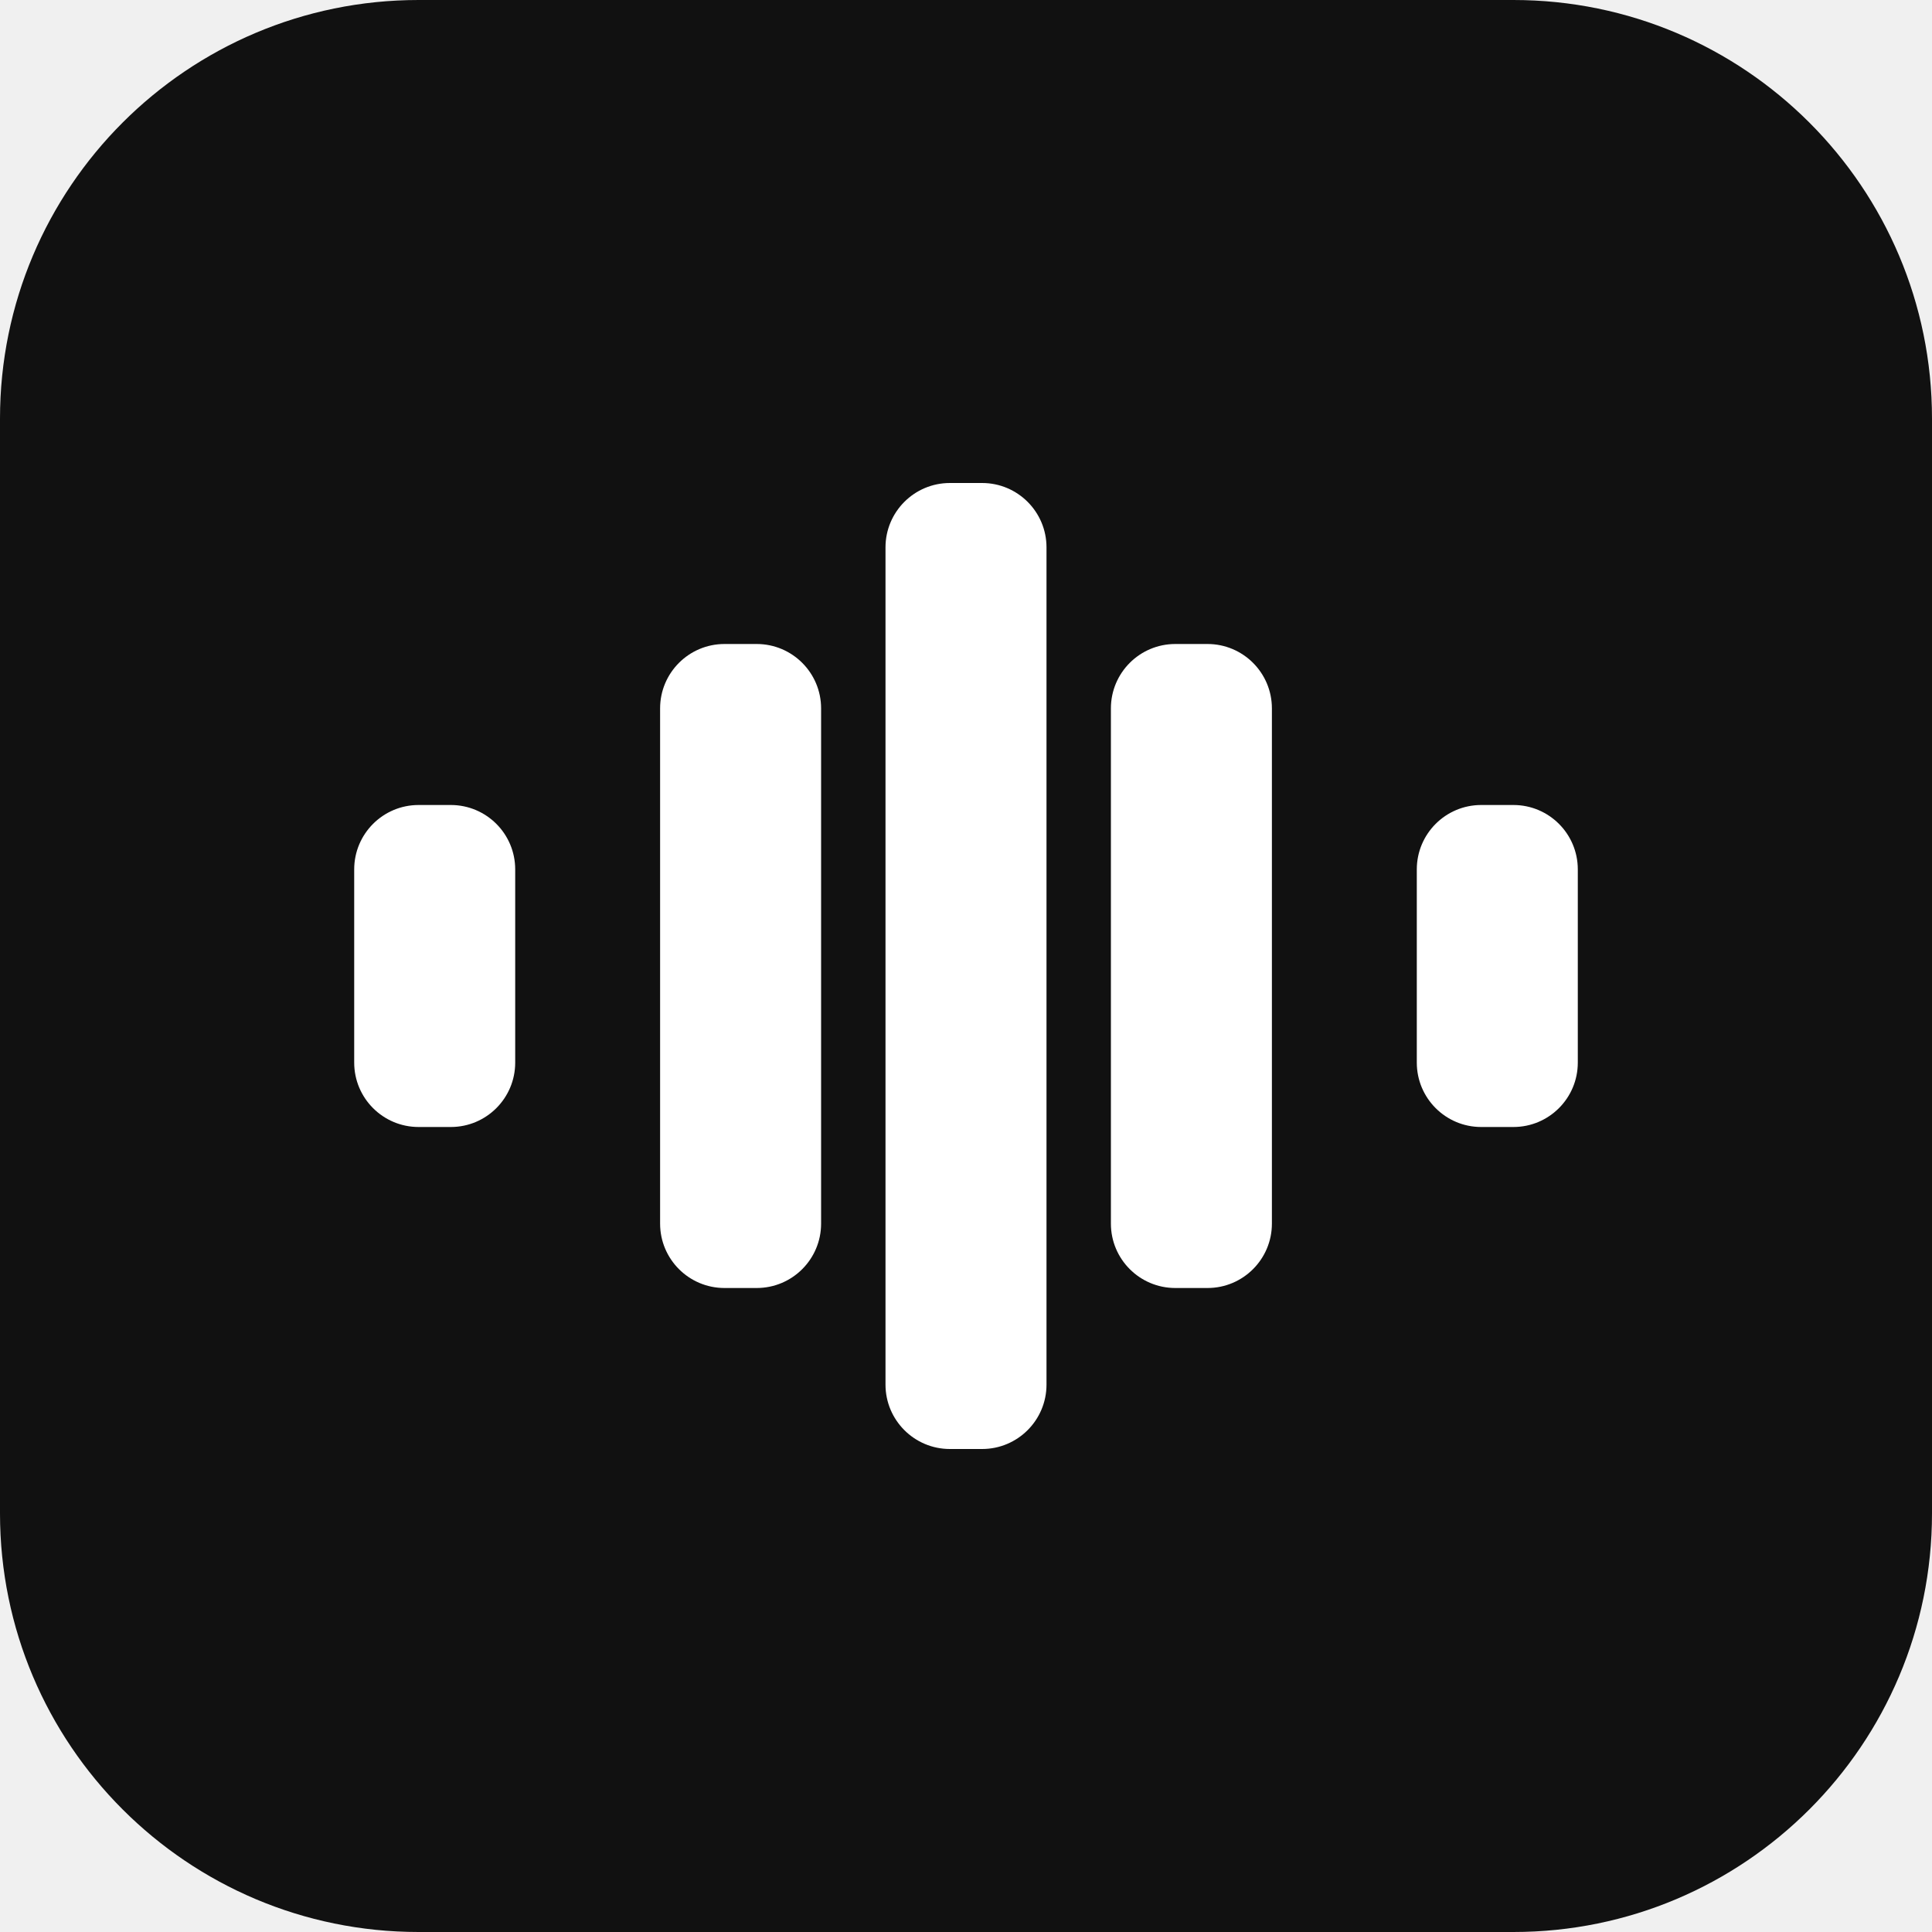
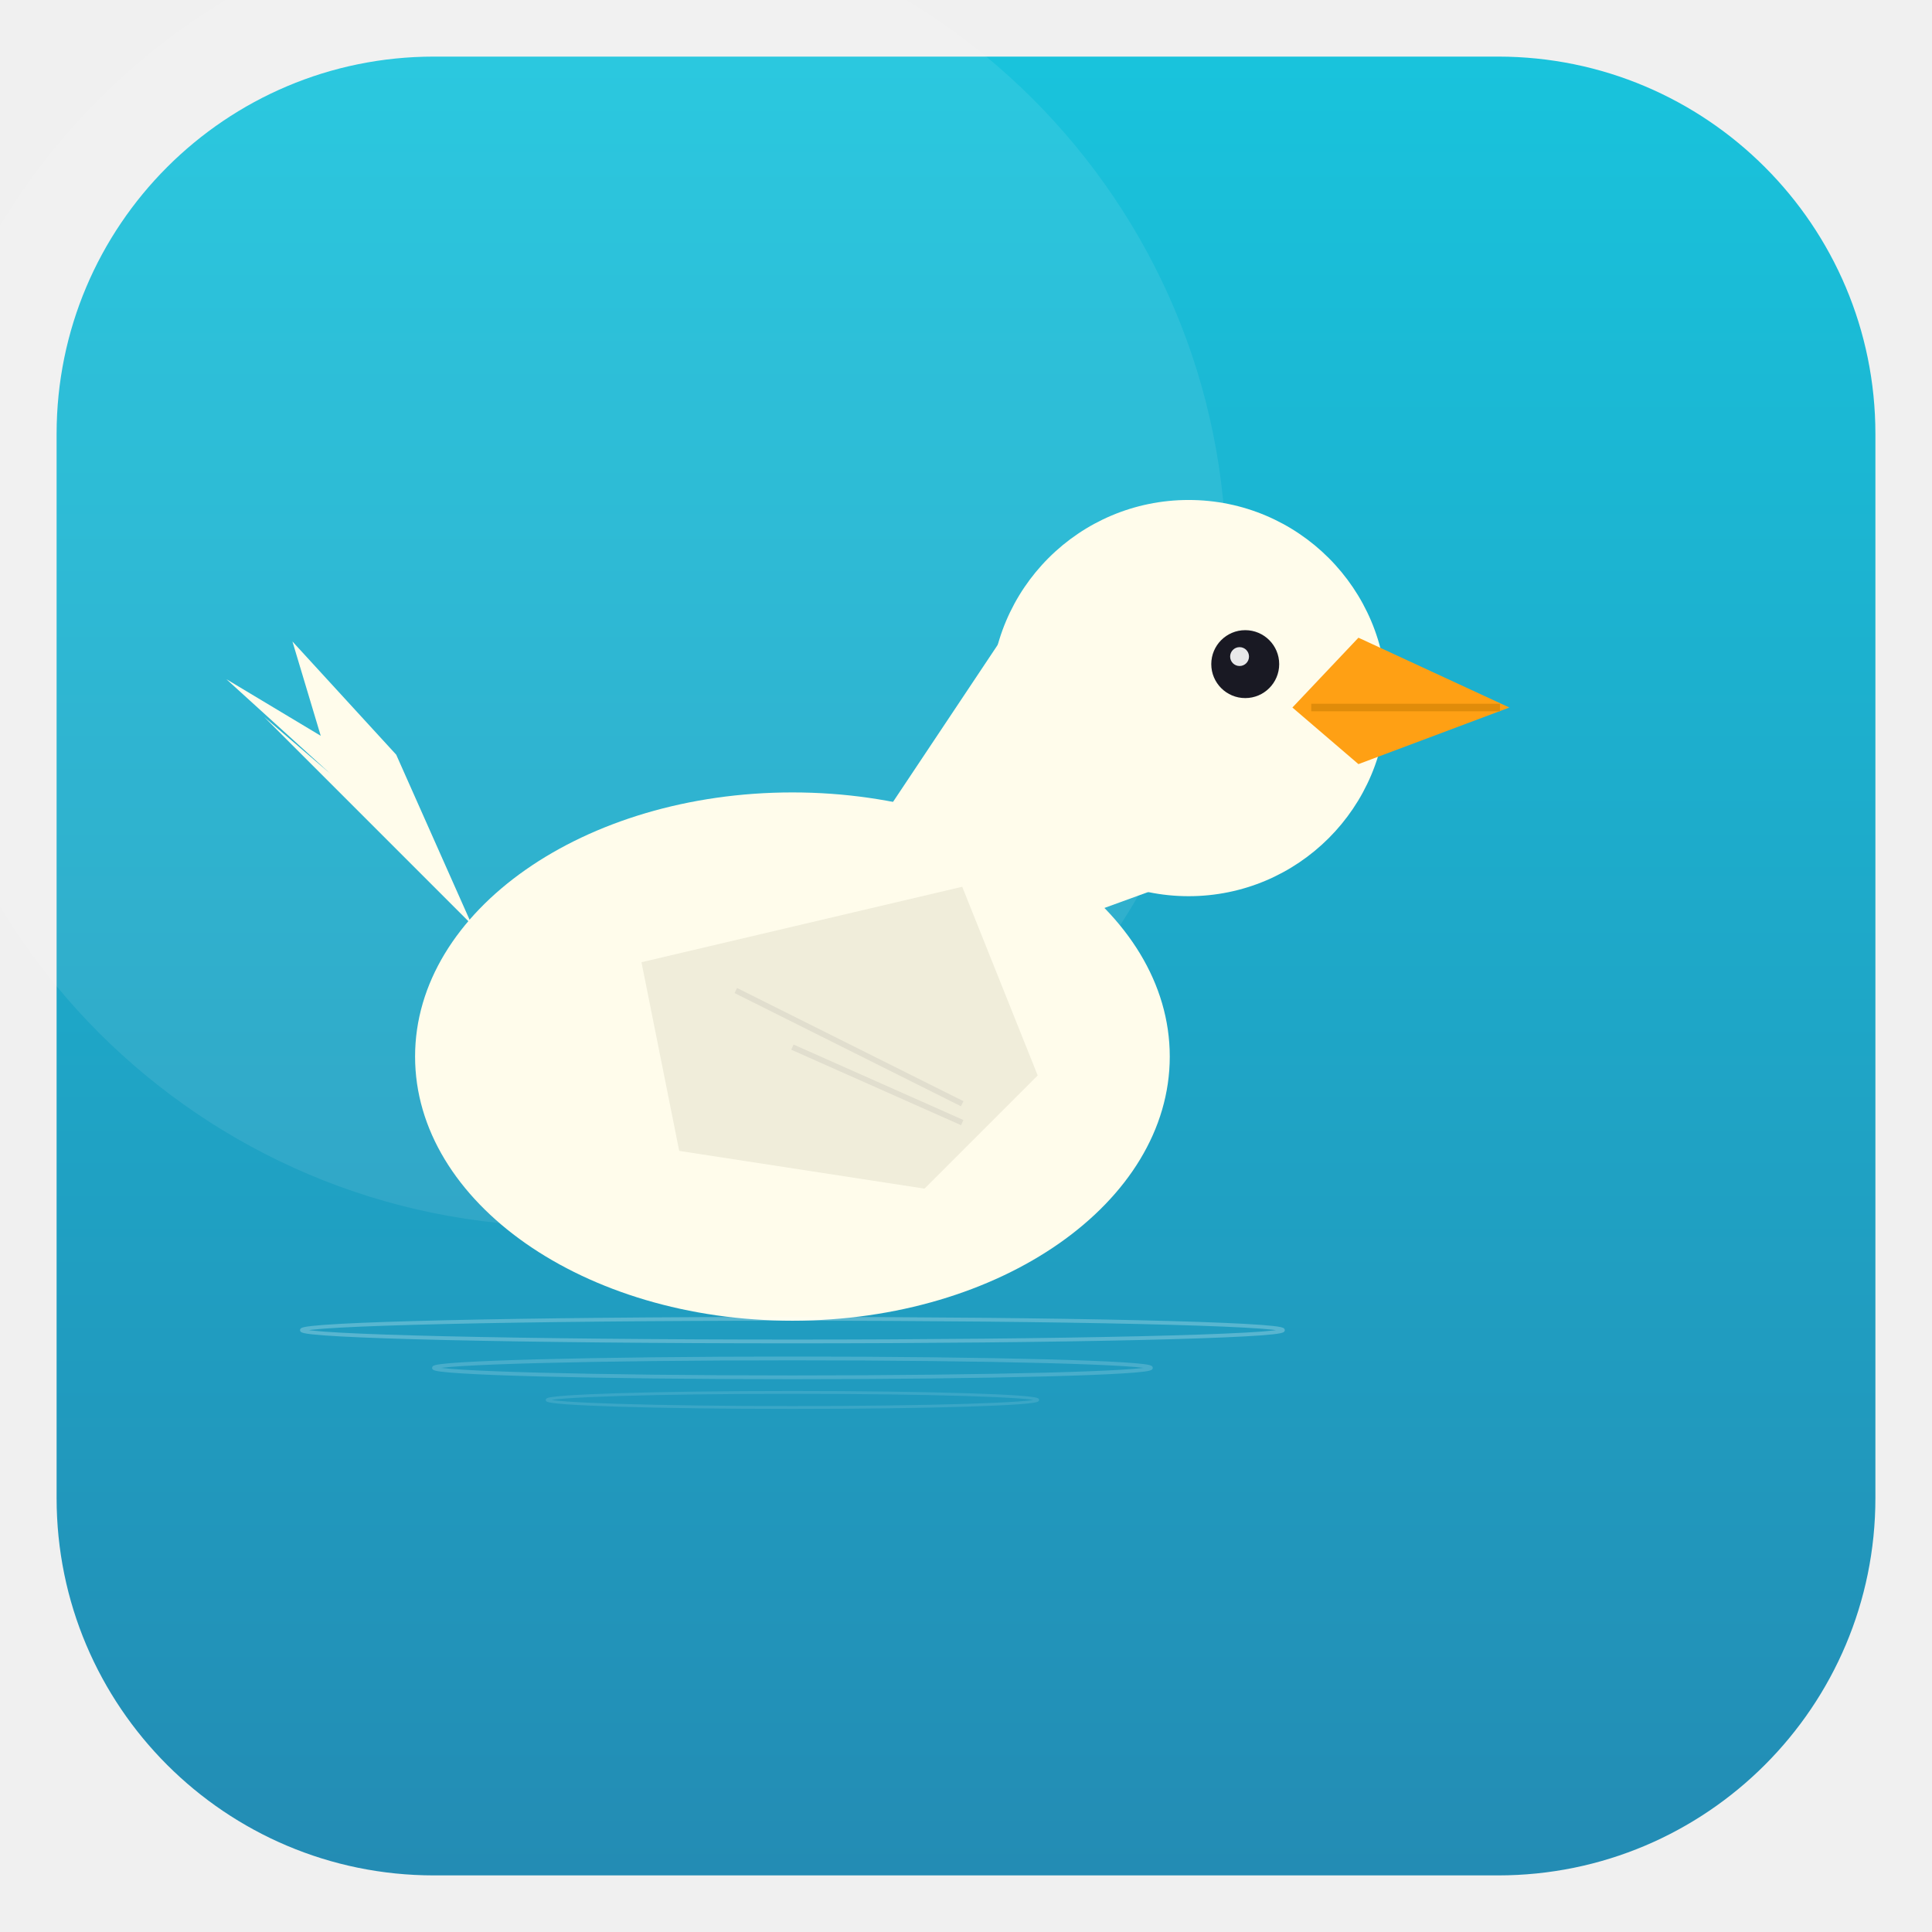
- <svg xmlns="http://www.w3.org/2000/svg" viewBox="0 0 120 120" fill="none">
-   <rect width="120" height="120" rx="26" fill="#111" />
-   <g transform="translate(60,60)">
-     <rect x="-38" y="-10" width="10" height="20" rx="4" fill="#fff" />
-     <rect x="-19" y="-20" width="10" height="40" rx="4" fill="#fff" />
-     <rect x="-5" y="-30" width="10" height="60" rx="4" fill="#fff" />
-     <rect x="9" y="-20" width="10" height="40" rx="4" fill="#fff" />
-     <rect x="28" y="-10" width="10" height="20" rx="4" fill="#fff" />
-   </g>
+ <svg xmlns="http://www.w3.org/2000/svg" viewBox="0 0 1024 1024" width="1024" height="1024">
+   <defs>
+     <linearGradient id="bg" x1="0" y1="0" x2="0" y2="1">
+       <stop offset="0%" stop-color="#19c3dc" />
+       <stop offset="100%" stop-color="#238cb4" />
+     </linearGradient>
+   </defs>
+   <rect x="30" y="30" width="964" height="964" rx="200" ry="200" fill="url(#bg)" />
+   <ellipse cx="300" cy="300" rx="350" ry="350" fill="white" opacity="0.08" />
+   <polygon points="250,490 140,380 175,410 120,360 170,390 155,340 210,400" fill="#fffceb" />
+   <ellipse cx="420" cy="560" rx="200" ry="140" fill="#fffceb" />
+   <polygon points="470,430 530,340 630,465 575,485 440,470" fill="#fffceb" />
+   <circle cx="630" cy="370" r="105" fill="#fffceb" />
+   <polygon points="720,338 800,375 720,405 685,375" fill="#ffa014" />
+   <line x1="695" y1="375" x2="795" y2="375" stroke="#e08c0a" stroke-width="4" />
+   <polygon points="340,510 510,470 550,570 490,630 360,610" fill="#f0edda" />
+   <line x1="390" y1="525" x2="510" y2="585" stroke="#e1dece" stroke-width="3" />
+   <line x1="420" y1="555" x2="510" y2="595" stroke="#e1dece" stroke-width="3" />
+   <circle cx="660" cy="352" r="18" fill="#191923" />
+   <circle cx="657" cy="348" r="5" fill="white" opacity="0.9" />
+   <ellipse cx="420" cy="705" rx="260" ry="6" fill="none" stroke="white" stroke-width="2" opacity="0.25" />
+   <ellipse cx="420" cy="725" rx="190" ry="5" fill="none" stroke="white" stroke-width="2" opacity="0.18" />
+   <ellipse cx="420" cy="742" rx="130" ry="4" fill="none" stroke="white" stroke-width="1.5" opacity="0.12" />
</svg>
